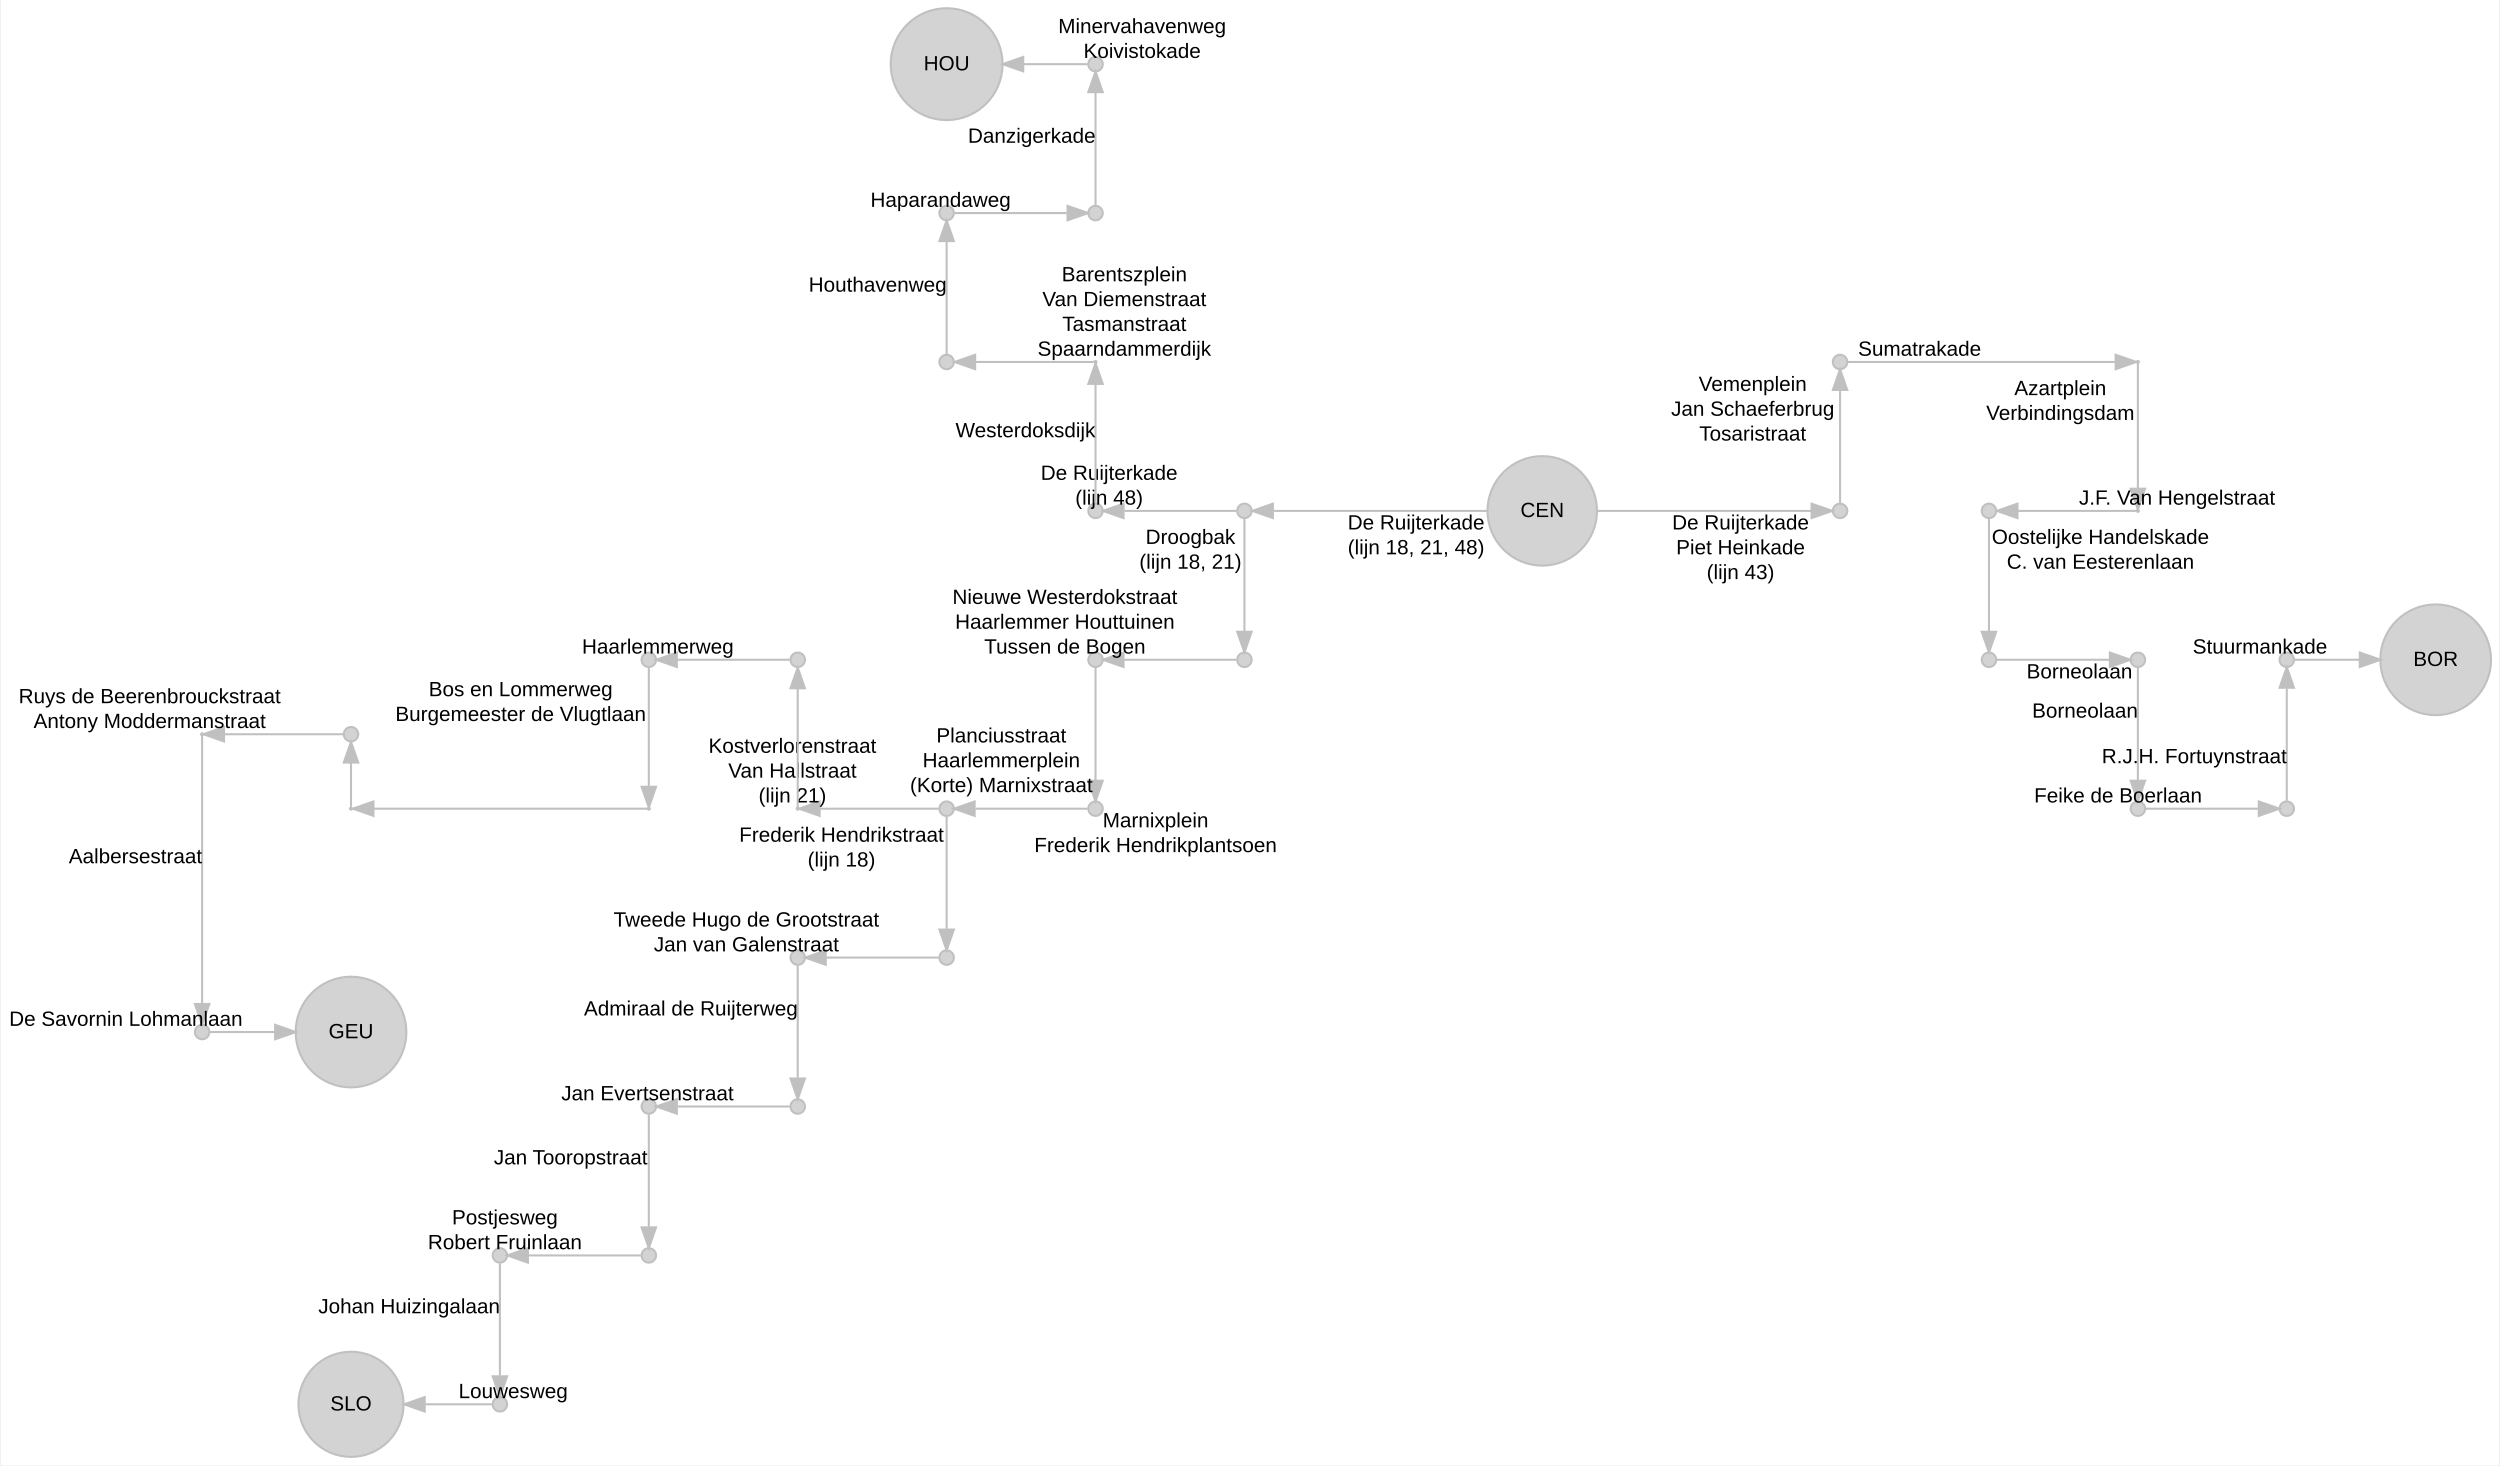
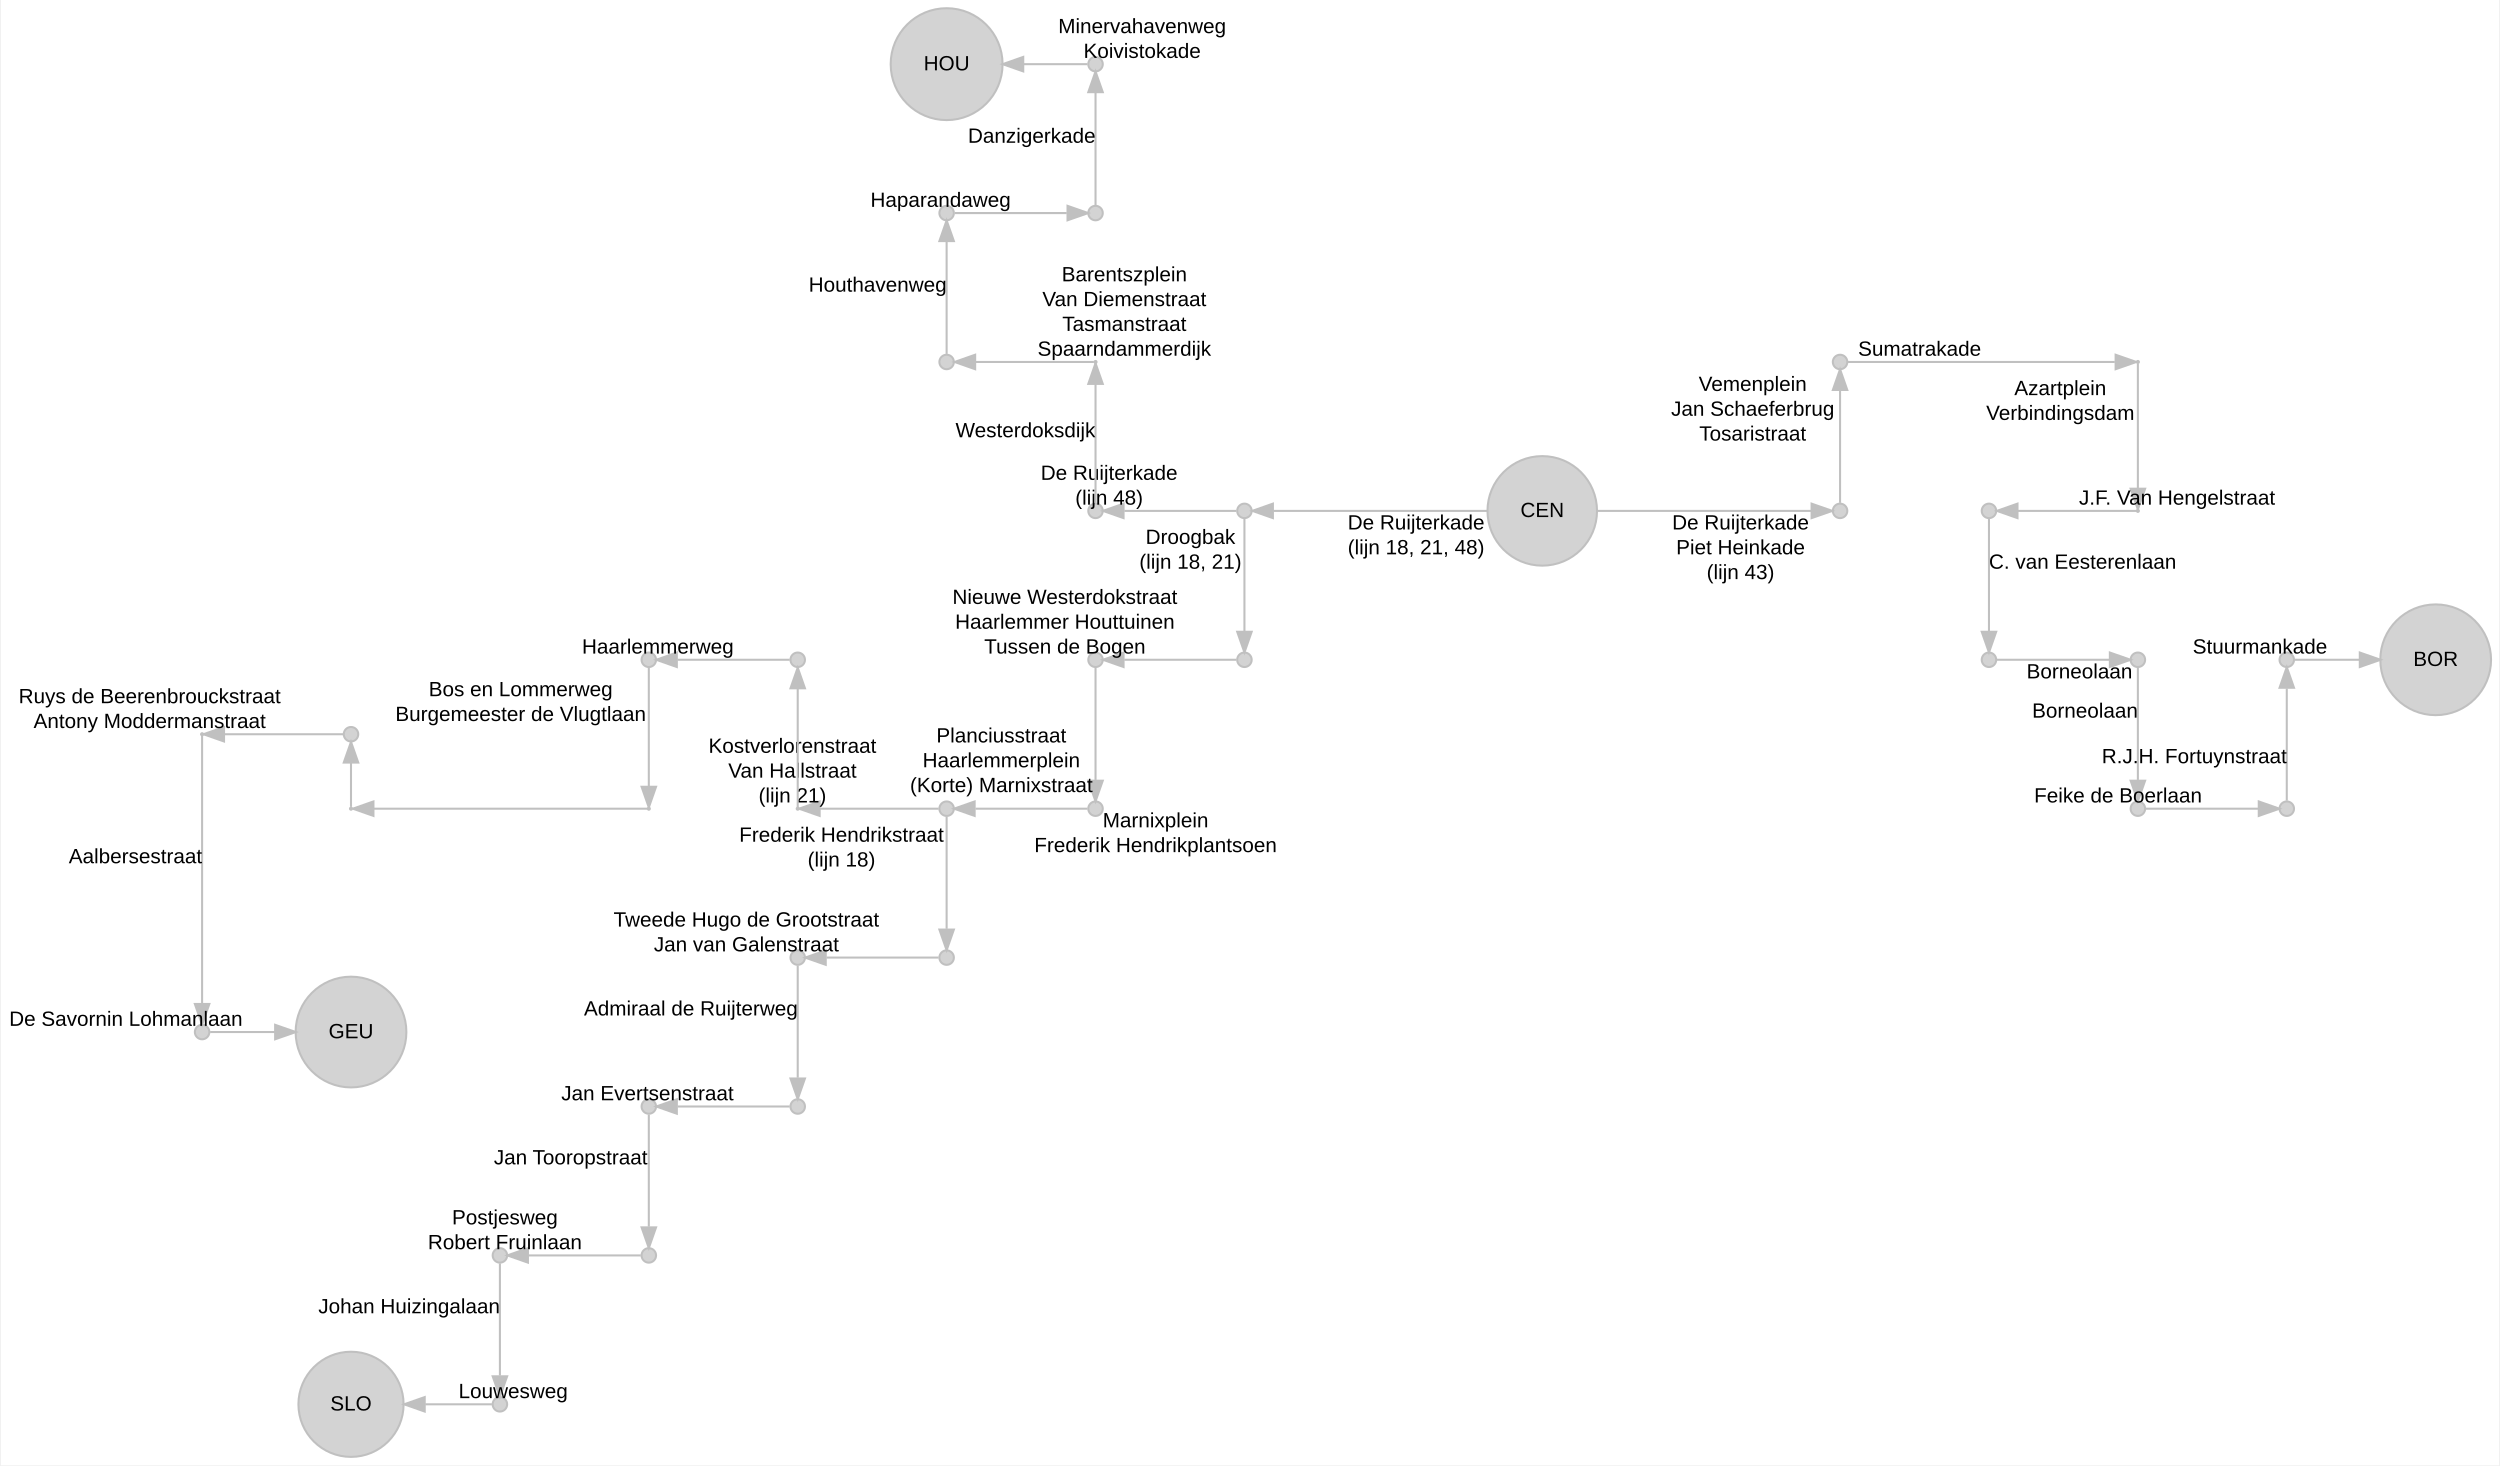
<svg xmlns="http://www.w3.org/2000/svg" width="1208pt" height="708pt" viewBox="0.00 0.00 1207.89 708.48">
  <g id="graph0" class="graph" transform="scale(1 1) rotate(0) translate(4 704.4843)">
    <polygon fill="#ffffff" stroke="transparent" points="-4,4 -4,-704.484 1203.89,-704.484 1203.89,4 -4,4" />
    <g id="node1" class="node">
      <ellipse fill="#d3d3d3" stroke="#c0c0c0" cx="741.256" cy="-457.461" rx="26.479" ry="26.479" />
      <text text-anchor="middle" x="741.256" y="-454.461" font-family="Arial" font-size="10.00" fill="#000000">CEN</text>
    </g>
    <g id="node2" class="node">
      <ellipse fill="#d3d3d3" stroke="#c0c0c0" cx="597.256" cy="-457.461" rx="3.5" ry="3.5" />
    </g>
    <g id="edge1" class="edge">
      <path fill="none" stroke="#c0c0c0" d="M714.844,-457.461C684.286,-457.461 635.115,-457.461 611.207,-457.461" />
      <polygon fill="#c0c0c0" stroke="#c0c0c0" points="611.02,-453.961 601.02,-457.461 611.02,-460.961 611.02,-453.961" />
      <text text-anchor="middle" x="680.251" y="-448.461" font-family="Arial" font-size="10.00" fill="#000000">De Ruijterkade </text>
      <text text-anchor="middle" x="680.251" y="-436.461" font-family="Arial" font-size="10.00" fill="#000000"> (lijn 18, 21, 48)</text>
    </g>
    <g id="node24" class="node">
      <ellipse fill="#d3d3d3" stroke="#c0c0c0" cx="885.256" cy="-457.461" rx="3.5" ry="3.5" />
    </g>
    <g id="edge23" class="edge">
      <path fill="none" stroke="#c0c0c0" d="M767.668,-457.461C798.226,-457.461 847.396,-457.461 871.304,-457.461" />
      <polygon fill="#c0c0c0" stroke="#c0c0c0" points="871.492,-460.961 881.492,-457.461 871.492,-453.961 871.492,-460.961" />
      <text text-anchor="middle" x="837.13" y="-448.461" font-family="Arial" font-size="10.00" fill="#000000">De Ruijterkade </text>
      <text text-anchor="middle" x="837.13" y="-436.461" font-family="Arial" font-size="10.00" fill="#000000"> Piet Heinkade  </text>
      <text text-anchor="middle" x="837.13" y="-424.461" font-family="Arial" font-size="10.00" fill="#000000"> (lijn 43)</text>
    </g>
    <g id="node3" class="node">
      <ellipse fill="#d3d3d3" stroke="#c0c0c0" cx="597.256" cy="-385.461" rx="3.5" ry="3.5" />
    </g>
    <g id="edge2" class="edge">
      <path fill="none" stroke="#c0c0c0" d="M597.256,-453.59C597.256,-443.534 597.256,-416.202 597.256,-399.37" />
      <polygon fill="#c0c0c0" stroke="#c0c0c0" points="600.756,-399.007 597.256,-389.007 593.756,-399.007 600.756,-399.007" />
      <text text-anchor="middle" x="571.143" y="-441.48" font-family="Arial" font-size="10.00" fill="#000000">Droogbak </text>
      <text text-anchor="middle" x="571.143" y="-429.48" font-family="Arial" font-size="10.00" fill="#000000"> (lijn 18, 21)</text>
    </g>
    <g id="node35" class="node">
      <ellipse fill="#d3d3d3" stroke="#c0c0c0" cx="525.256" cy="-457.461" rx="3.5" ry="3.5" />
    </g>
    <g id="edge34" class="edge">
      <path fill="none" stroke="#c0c0c0" d="M593.385,-457.461C583.33,-457.461 555.997,-457.461 539.165,-457.461" />
      <polygon fill="#c0c0c0" stroke="#c0c0c0" points="538.802,-453.961 528.802,-457.461 538.802,-460.961 538.802,-453.961" />
      <text text-anchor="middle" x="531.827" y="-472.461" font-family="Arial" font-size="10.00" fill="#000000">De Ruijterkade </text>
      <text text-anchor="middle" x="531.827" y="-460.461" font-family="Arial" font-size="10.00" fill="#000000"> (lijn 48)</text>
    </g>
    <g id="node4" class="node">
      <ellipse fill="#d3d3d3" stroke="#c0c0c0" cx="525.256" cy="-385.461" rx="3.5" ry="3.5" />
    </g>
    <g id="edge3" class="edge">
      <path fill="none" stroke="#c0c0c0" d="M593.385,-385.461C583.33,-385.461 555.997,-385.461 539.165,-385.461" />
      <polygon fill="#c0c0c0" stroke="#c0c0c0" points="538.802,-381.961 528.802,-385.461 538.802,-388.961 538.802,-381.961" />
      <text text-anchor="middle" x="510.435" y="-412.461" font-family="Arial" font-size="10.00" fill="#000000">Nieuwe Westerdokstraat </text>
      <text text-anchor="middle" x="510.435" y="-400.461" font-family="Arial" font-size="10.00" fill="#000000"> Haarlemmer Houttuinen </text>
      <text text-anchor="middle" x="510.435" y="-388.461" font-family="Arial" font-size="10.00" fill="#000000"> Tussen de Bogen</text>
    </g>
    <g id="node5" class="node">
      <ellipse fill="#d3d3d3" stroke="#c0c0c0" cx="525.256" cy="-313.461" rx="3.5" ry="3.5" />
    </g>
    <g id="edge4" class="edge">
      <path fill="none" stroke="#c0c0c0" d="M525.256,-381.59C525.256,-371.534 525.256,-344.202 525.256,-327.37" />
      <polygon fill="#c0c0c0" stroke="#c0c0c0" points="528.756,-327.007 525.256,-317.007 521.756,-327.007 528.756,-327.007" />
      <text text-anchor="middle" x="479.7" y="-345.48" font-family="Arial" font-size="10.00" fill="#000000">Planciusstraat </text>
      <text text-anchor="middle" x="479.7" y="-333.48" font-family="Arial" font-size="10.00" fill="#000000"> Haarlemmerplein </text>
      <text text-anchor="middle" x="479.7" y="-321.48" font-family="Arial" font-size="10.00" fill="#000000"> (Korte) Marnixstraat</text>
    </g>
    <g id="node6" class="node">
      <ellipse fill="#d3d3d3" stroke="#c0c0c0" cx="453.256" cy="-313.461" rx="3.5" ry="3.5" />
    </g>
    <g id="edge5" class="edge">
      <path fill="none" stroke="#c0c0c0" d="M521.385,-313.461C511.329,-313.461 483.997,-313.461 467.166,-313.461" />
      <polygon fill="#c0c0c0" stroke="#c0c0c0" points="466.802,-309.961 456.802,-313.461 466.802,-316.961 466.802,-309.961" />
      <text text-anchor="middle" x="554.284" y="-304.461" font-family="Arial" font-size="10.00" fill="#000000">Marnixplein </text>
      <text text-anchor="middle" x="554.284" y="-292.461" font-family="Arial" font-size="10.00" fill="#000000"> Frederik Hendrikplantsoen</text>
    </g>
    <g id="node7" class="node">
      <ellipse fill="#d3d3d3" stroke="#c0c0c0" cx="453.256" cy="-241.461" rx="3.5" ry="3.5" />
    </g>
    <g id="edge6" class="edge">
      <path fill="none" stroke="#c0c0c0" d="M453.256,-309.59C453.256,-299.534 453.256,-272.202 453.256,-255.37" />
      <polygon fill="#c0c0c0" stroke="#c0c0c0" points="456.756,-255.007 453.256,-245.007 449.756,-255.007 456.756,-255.007" />
      <text text-anchor="middle" x="402.421" y="-297.48" font-family="Arial" font-size="10.00" fill="#000000">Frederik Hendrikstraat </text>
      <text text-anchor="middle" x="402.421" y="-285.48" font-family="Arial" font-size="10.00" fill="#000000"> (lijn 18)</text>
    </g>
    <g id="node15" class="node">
      <ellipse fill="#d3d3d3" stroke="#c0c0c0" cx="381.256" cy="-313.461" rx=".5" ry=".5" />
    </g>
    <g id="edge14" class="edge">
      <path fill="none" stroke="#c0c0c0" d="M449.385,-313.461C438.65,-313.461 408.226,-313.461 391.908,-313.461" />
      <polygon fill="#c0c0c0" stroke="#c0c0c0" points="391.857,-309.961 381.857,-313.461 391.857,-316.961 391.857,-309.961" />
      <text text-anchor="middle" x="378.694" y="-340.461" font-family="Arial" font-size="10.00" fill="#000000">Kostverlorenstraat </text>
      <text text-anchor="middle" x="378.694" y="-328.461" font-family="Arial" font-size="10.00" fill="#000000"> Van Hallstraat </text>
      <text text-anchor="middle" x="378.694" y="-316.461" font-family="Arial" font-size="10.00" fill="#000000"> (lijn 21)</text>
    </g>
    <g id="node8" class="node">
      <ellipse fill="#d3d3d3" stroke="#c0c0c0" cx="381.256" cy="-241.461" rx="3.5" ry="3.5" />
    </g>
    <g id="edge7" class="edge">
      <path fill="none" stroke="#c0c0c0" d="M449.385,-241.461C439.329,-241.461 411.997,-241.461 395.166,-241.461" />
      <polygon fill="#c0c0c0" stroke="#c0c0c0" points="394.802,-237.961 384.802,-241.461 394.802,-244.961 394.802,-237.961" />
      <text text-anchor="middle" x="356.423" y="-256.461" font-family="Arial" font-size="10.00" fill="#000000">Tweede Hugo de Grootstraat </text>
      <text text-anchor="middle" x="356.423" y="-244.461" font-family="Arial" font-size="10.00" fill="#000000"> Jan van Galenstraat</text>
    </g>
    <g id="node9" class="node">
      <ellipse fill="#d3d3d3" stroke="#c0c0c0" cx="381.256" cy="-169.461" rx="3.5" ry="3.5" />
    </g>
    <g id="edge8" class="edge">
      <path fill="none" stroke="#c0c0c0" d="M381.256,-237.59C381.256,-227.535 381.256,-200.202 381.256,-183.37" />
      <polygon fill="#c0c0c0" stroke="#c0c0c0" points="384.756,-183.007 381.256,-173.007 377.756,-183.007 384.756,-183.007" />
      <text text-anchor="middle" x="329.587" y="-213.48" font-family="Arial" font-size="10.00" fill="#000000">Admiraal de Ruijterweg</text>
    </g>
    <g id="node10" class="node">
      <ellipse fill="#d3d3d3" stroke="#c0c0c0" cx="309.256" cy="-169.461" rx="3.5" ry="3.5" />
    </g>
    <g id="edge9" class="edge">
      <path fill="none" stroke="#c0c0c0" d="M377.385,-169.461C367.329,-169.461 339.997,-169.461 323.166,-169.461" />
      <polygon fill="#c0c0c0" stroke="#c0c0c0" points="322.802,-165.961 312.802,-169.461 322.802,-172.961 322.802,-165.961" />
      <text text-anchor="middle" x="308.597" y="-172.461" font-family="Arial" font-size="10.00" fill="#000000">Jan Evertsenstraat</text>
    </g>
    <g id="node11" class="node">
      <ellipse fill="#d3d3d3" stroke="#c0c0c0" cx="309.256" cy="-97.461" rx="3.5" ry="3.5" />
    </g>
    <g id="edge10" class="edge">
      <path fill="none" stroke="#c0c0c0" d="M309.256,-165.59C309.256,-155.535 309.256,-128.202 309.256,-111.37" />
      <polygon fill="#c0c0c0" stroke="#c0c0c0" points="312.756,-111.007 309.256,-101.007 305.756,-111.007 312.756,-111.007" />
      <text text-anchor="middle" x="271.468" y="-141.48" font-family="Arial" font-size="10.00" fill="#000000">Jan Tooropstraat</text>
    </g>
    <g id="node12" class="node">
      <ellipse fill="#d3d3d3" stroke="#c0c0c0" cx="237.256" cy="-97.461" rx="3.5" ry="3.5" />
    </g>
    <g id="edge11" class="edge">
      <path fill="none" stroke="#c0c0c0" d="M305.385,-97.461C295.329,-97.461 267.997,-97.461 251.166,-97.461" />
      <polygon fill="#c0c0c0" stroke="#c0c0c0" points="250.802,-93.961 240.802,-97.461 250.802,-100.961 250.802,-93.961" />
      <text text-anchor="middle" x="239.659" y="-112.461" font-family="Arial" font-size="10.00" fill="#000000">Postjesweg </text>
      <text text-anchor="middle" x="239.659" y="-100.461" font-family="Arial" font-size="10.00" fill="#000000"> Robert Fruinlaan</text>
    </g>
    <g id="node13" class="node">
      <ellipse fill="#d3d3d3" stroke="#c0c0c0" cx="237.256" cy="-25.461" rx="3.5" ry="3.5" />
    </g>
    <g id="edge12" class="edge">
      <path fill="none" stroke="#c0c0c0" d="M237.256,-93.59C237.256,-83.534 237.256,-56.202 237.256,-39.37" />
      <polygon fill="#c0c0c0" stroke="#c0c0c0" points="240.756,-39.007 237.256,-29.007 233.756,-39.007 240.756,-39.007" />
      <text text-anchor="middle" x="193.354" y="-69.48" font-family="Arial" font-size="10.00" fill="#000000">Johan Huizingalaan</text>
    </g>
    <g id="node14" class="node">
      <ellipse fill="#d3d3d3" stroke="#c0c0c0" cx="165.256" cy="-25.461" rx="25.422" ry="25.422" />
      <text text-anchor="middle" x="165.256" y="-22.461" font-family="Arial" font-size="10.00" fill="#000000">SLO</text>
    </g>
    <g id="edge13" class="edge">
      <path fill="none" stroke="#c0c0c0" d="M233.385,-25.461C227.116,-25.461 214.131,-25.461 201.162,-25.461" />
      <polygon fill="#c0c0c0" stroke="#c0c0c0" points="200.894,-21.961 190.894,-25.461 200.894,-28.961 200.894,-21.961" />
      <text text-anchor="middle" x="243.669" y="-28.461" font-family="Arial" font-size="10.00" fill="#000000">Louwesweg</text>
    </g>
    <g id="node16" class="node">
      <ellipse fill="#d3d3d3" stroke="#c0c0c0" cx="381.256" cy="-385.461" rx="3.5" ry="3.5" />
    </g>
    <g id="edge15" class="edge">
      <path fill="none" stroke="#c0c0c0" d="M381.256,-314.269C381.256,-319.795 381.256,-352.34 381.256,-371.459" />
      <polygon fill="#c0c0c0" stroke="#c0c0c0" points="377.756,-371.666 381.256,-381.666 384.756,-371.666 377.756,-371.666" />
    </g>
    <g id="node17" class="node">
      <ellipse fill="#d3d3d3" stroke="#c0c0c0" cx="309.256" cy="-385.461" rx="3.5" ry="3.5" />
    </g>
    <g id="edge16" class="edge">
      <path fill="none" stroke="#c0c0c0" d="M377.385,-385.461C367.329,-385.461 339.997,-385.461 323.166,-385.461" />
      <polygon fill="#c0c0c0" stroke="#c0c0c0" points="322.802,-381.961 312.802,-385.461 322.802,-388.961 322.802,-381.961" />
      <text text-anchor="middle" x="313.612" y="-388.461" font-family="Arial" font-size="10.00" fill="#000000">Haarlemmerweg</text>
    </g>
    <g id="node18" class="node">
      <ellipse fill="#d3d3d3" stroke="#c0c0c0" cx="309.256" cy="-313.461" rx=".5" ry=".5" />
    </g>
    <g id="edge17" class="edge">
      <path fill="none" stroke="#c0c0c0" d="M309.256,-381.59C309.256,-370.855 309.256,-340.431 309.256,-324.113" />
      <polygon fill="#c0c0c0" stroke="#c0c0c0" points="312.756,-324.062 309.256,-314.062 305.756,-324.062 312.756,-324.062" />
      <text text-anchor="middle" x="247.293" y="-367.851" font-family="Arial" font-size="10.00" fill="#000000">Bos en Lommerweg </text>
      <text text-anchor="middle" x="247.293" y="-355.851" font-family="Arial" font-size="10.00" fill="#000000"> Burgemeester de Vlugtlaan</text>
    </g>
    <g id="node19" class="node">
      <ellipse fill="#d3d3d3" stroke="#c0c0c0" cx="165.256" cy="-313.461" rx=".5" ry=".5" />
    </g>
    <g id="edge18" class="edge">
      <path fill="none" stroke="#c0c0c0" d="M308.614,-313.461C300.066,-313.461 208.528,-313.461 176.358,-313.461" />
      <polygon fill="#c0c0c0" stroke="#c0c0c0" points="176.106,-309.961 166.106,-313.461 176.106,-316.961 176.106,-309.961" />
    </g>
    <g id="node20" class="node">
      <ellipse fill="#d3d3d3" stroke="#c0c0c0" cx="165.256" cy="-349.461" rx="3.5" ry="3.5" />
    </g>
    <g id="edge19" class="edge">
      <path fill="none" stroke="#c0c0c0" d="M165.256,-314.351C165.256,-317.328 165.256,-327.236 165.256,-335.771" />
      <polygon fill="#c0c0c0" stroke="#c0c0c0" points="161.756,-335.777 165.256,-345.777 168.756,-335.777 161.756,-335.777" />
    </g>
    <g id="node21" class="node">
      <ellipse fill="#d3d3d3" stroke="#c0c0c0" cx="93.256" cy="-349.461" rx=".5" ry=".5" />
    </g>
    <g id="edge20" class="edge">
      <path fill="none" stroke="#c0c0c0" d="M161.385,-349.461C150.65,-349.461 120.226,-349.461 103.907,-349.461" />
      <polygon fill="#c0c0c0" stroke="#c0c0c0" points="103.857,-345.961 93.857,-349.461 103.857,-352.961 103.857,-345.961" />
      <text text-anchor="middle" x="67.907" y="-364.461" font-family="Arial" font-size="10.00" fill="#000000">Ruys de Beerenbrouckstraat </text>
      <text text-anchor="middle" x="67.907" y="-352.461" font-family="Arial" font-size="10.00" fill="#000000"> Antony Moddermanstraat</text>
    </g>
    <g id="node22" class="node">
      <ellipse fill="#d3d3d3" stroke="#c0c0c0" cx="93.256" cy="-205.461" rx="3.5" ry="3.5" />
    </g>
    <g id="edge21" class="edge">
      <path fill="none" stroke="#c0c0c0" d="M93.256,-348.819C93.256,-340.507 93.256,-253.718 93.256,-219.357" />
      <polygon fill="#c0c0c0" stroke="#c0c0c0" points="96.756,-219.027 93.256,-209.027 89.756,-219.027 96.756,-219.027" />
      <text text-anchor="middle" x="61.027" y="-287.088" font-family="Arial" font-size="10.00" fill="#000000">Aalbersestraat</text>
    </g>
    <g id="node23" class="node">
      <ellipse fill="#d3d3d3" stroke="#c0c0c0" cx="165.256" cy="-205.461" rx="26.77" ry="26.77" />
      <text text-anchor="middle" x="165.256" y="-202.461" font-family="Arial" font-size="10.00" fill="#000000">GEU</text>
    </g>
    <g id="edge22" class="edge">
      <path fill="none" stroke="#c0c0c0" d="M97.127,-205.461C103.258,-205.461 115.811,-205.461 128.491,-205.461" />
      <polygon fill="#c0c0c0" stroke="#c0c0c0" points="128.567,-208.961 138.567,-205.461 128.567,-201.961 128.567,-208.961" />
      <text text-anchor="middle" x="56.404" y="-208.461" font-family="Arial" font-size="10.00" fill="#000000">De Savornin Lohmanlaan</text>
    </g>
    <g id="node25" class="node">
      <ellipse fill="#d3d3d3" stroke="#c0c0c0" cx="885.256" cy="-529.461" rx="3.5" ry="3.5" />
    </g>
    <g id="edge24" class="edge">
      <path fill="none" stroke="#c0c0c0" d="M885.256,-461.332C885.256,-471.387 885.256,-498.72 885.256,-515.551" />
      <polygon fill="#c0c0c0" stroke="#c0c0c0" points="881.756,-515.915 885.256,-525.915 888.756,-515.915 881.756,-515.915" />
      <text text-anchor="middle" x="843.019" y="-515.442" font-family="Arial" font-size="10.00" fill="#000000">Vemenplein </text>
      <text text-anchor="middle" x="843.019" y="-503.442" font-family="Arial" font-size="10.00" fill="#000000"> Jan Schaeferbrug </text>
      <text text-anchor="middle" x="843.019" y="-491.442" font-family="Arial" font-size="10.00" fill="#000000"> Tosaristraat</text>
    </g>
    <g id="node26" class="node">
      <ellipse fill="#d3d3d3" stroke="#c0c0c0" cx="1029.256" cy="-529.461" rx=".5" ry=".5" />
    </g>
    <g id="edge25" class="edge">
      <path fill="none" stroke="#c0c0c0" d="M888.815,-529.461C906.813,-529.461 988.113,-529.461 1018.101,-529.461" />
      <polygon fill="#c0c0c0" stroke="#c0c0c0" points="1018.498,-532.961 1028.498,-529.461 1018.498,-525.961 1018.498,-532.961" />
      <text text-anchor="middle" x="923.728" y="-532.461" font-family="Arial" font-size="10.00" fill="#000000">Sumatrakade</text>
    </g>
    <g id="node27" class="node">
      <ellipse fill="#d3d3d3" stroke="#c0c0c0" cx="1029.256" cy="-457.461" rx=".5" ry=".5" />
    </g>
    <g id="edge26" class="edge">
      <path fill="none" stroke="#c0c0c0" d="M1029.256,-528.652C1029.256,-522.801 1029.256,-486.649 1029.256,-468.228" />
      <polygon fill="#c0c0c0" stroke="#c0c0c0" points="1032.756,-468.173 1029.256,-458.173 1025.756,-468.173 1032.756,-468.173" />
      <text text-anchor="middle" x="991.748" y="-513.44" font-family="Arial" font-size="10.00" fill="#000000">Azartplein </text>
      <text text-anchor="middle" x="991.748" y="-501.44" font-family="Arial" font-size="10.00" fill="#000000"> Verbindingsdam</text>
    </g>
    <g id="node28" class="node">
      <ellipse fill="#d3d3d3" stroke="#c0c0c0" cx="957.256" cy="-457.461" rx="3.5" ry="3.5" />
    </g>
    <g id="edge27" class="edge">
      <path fill="none" stroke="#c0c0c0" d="M1028.447,-457.461C1022.922,-457.461 990.377,-457.461 971.257,-457.461" />
      <polygon fill="#c0c0c0" stroke="#c0c0c0" points="971.051,-453.961 961.051,-457.461 971.051,-460.961 971.051,-453.961" />
      <text text-anchor="middle" x="1048.198" y="-460.461" font-family="Arial" font-size="10.00" fill="#000000">J.F. Van Hengelstraat</text>
    </g>
    <g id="node29" class="node">
      <ellipse fill="#d3d3d3" stroke="#c0c0c0" cx="957.256" cy="-385.461" rx="3.5" ry="3.5" />
    </g>
    <g id="edge28" class="edge">
      <path fill="none" stroke="#c0c0c0" d="M957.256,-453.59C957.256,-443.534 957.256,-416.202 957.256,-399.37" />
      <polygon fill="#c0c0c0" stroke="#c0c0c0" points="960.756,-399.007 957.256,-389.007 953.756,-399.007 960.756,-399.007" />
-       <text text-anchor="middle" x="1011.156" y="-441.48" font-family="Arial" font-size="10.00" fill="#000000">Oostelijke Handelskade </text>
-       <text text-anchor="middle" x="1011.156" y="-429.48" font-family="Arial" font-size="10.00" fill="#000000"> C. van Eesterenlaan</text>
+       <text text-anchor="middle" x="1002.547" y="-429.48" font-family="Arial" font-size="10.00" fill="#000000">C. van Eesterenlaan</text>
    </g>
    <g id="node30" class="node">
      <ellipse fill="#d3d3d3" stroke="#c0c0c0" cx="1029.256" cy="-385.461" rx="3.5" ry="3.5" />
    </g>
    <g id="edge29" class="edge">
      <path fill="none" stroke="#c0c0c0" d="M961.127,-385.461C971.182,-385.461 998.515,-385.461 1015.346,-385.461" />
      <polygon fill="#c0c0c0" stroke="#c0c0c0" points="1015.71,-388.961 1025.71,-385.461 1015.71,-381.961 1015.71,-388.961" />
      <text text-anchor="middle" x="1001.019" y="-376.461" font-family="Arial" font-size="10.00" fill="#000000">Borneolaan</text>
    </g>
    <g id="node31" class="node">
      <ellipse fill="#d3d3d3" stroke="#c0c0c0" cx="1029.256" cy="-313.461" rx="3.5" ry="3.5" />
    </g>
    <g id="edge30" class="edge">
      <path fill="none" stroke="#c0c0c0" d="M1029.256,-381.59C1029.256,-371.534 1029.256,-344.202 1029.256,-327.37" />
      <polygon fill="#c0c0c0" stroke="#c0c0c0" points="1032.756,-327.007 1029.256,-317.007 1025.756,-327.007 1032.756,-327.007" />
      <text text-anchor="middle" x="1003.691" y="-357.48" font-family="Arial" font-size="10.00" fill="#000000">Borneolaan</text>
    </g>
    <g id="node32" class="node">
      <ellipse fill="#d3d3d3" stroke="#c0c0c0" cx="1101.256" cy="-313.461" rx="3.5" ry="3.5" />
    </g>
    <g id="edge31" class="edge">
      <path fill="none" stroke="#c0c0c0" d="M1033.127,-313.461C1043.182,-313.461 1070.515,-313.461 1087.346,-313.461" />
      <polygon fill="#c0c0c0" stroke="#c0c0c0" points="1087.71,-316.961 1097.71,-313.461 1087.71,-309.961 1087.71,-316.961" />
      <text text-anchor="middle" x="1019.669" y="-316.461" font-family="Arial" font-size="10.00" fill="#000000">Feike de Boerlaan</text>
    </g>
    <g id="node33" class="node">
      <ellipse fill="#d3d3d3" stroke="#c0c0c0" cx="1101.256" cy="-385.461" rx="3.5" ry="3.5" />
    </g>
    <g id="edge32" class="edge">
      <path fill="none" stroke="#c0c0c0" d="M1101.256,-317.332C1101.256,-327.387 1101.256,-354.72 1101.256,-371.551" />
      <polygon fill="#c0c0c0" stroke="#c0c0c0" points="1097.756,-371.915 1101.256,-381.915 1104.756,-371.915 1097.756,-371.915" />
      <text text-anchor="middle" x="1056.529" y="-335.442" font-family="Arial" font-size="10.00" fill="#000000">R.J.H. Fortuynstraat</text>
    </g>
    <g id="node34" class="node">
      <ellipse fill="#d3d3d3" stroke="#c0c0c0" cx="1173.256" cy="-385.461" rx="26.77" ry="26.77" />
      <text text-anchor="middle" x="1173.256" y="-382.461" font-family="Arial" font-size="10.00" fill="#000000">BOR</text>
    </g>
    <g id="edge33" class="edge">
      <path fill="none" stroke="#c0c0c0" d="M1105.127,-385.461C1111.258,-385.461 1123.811,-385.461 1136.491,-385.461" />
      <polygon fill="#c0c0c0" stroke="#c0c0c0" points="1136.567,-388.961 1146.567,-385.461 1136.567,-381.961 1136.567,-388.961" />
      <text text-anchor="middle" x="1088.3" y="-388.461" font-family="Arial" font-size="10.00" fill="#000000">Stuurmankade</text>
    </g>
    <g id="node36" class="node">
      <ellipse fill="#d3d3d3" stroke="#c0c0c0" cx="525.256" cy="-529.461" rx=".5" ry=".5" />
    </g>
    <g id="edge35" class="edge">
      <path fill="none" stroke="#c0c0c0" d="M525.256,-461.332C525.256,-472.066 525.256,-502.491 525.256,-518.809" />
      <polygon fill="#c0c0c0" stroke="#c0c0c0" points="521.756,-518.86 525.256,-528.86 528.756,-518.86 521.756,-518.86" />
      <text text-anchor="middle" x="491.366" y="-493.07" font-family="Arial" font-size="10.00" fill="#000000">Westerdoksdijk</text>
    </g>
    <g id="node37" class="node">
      <ellipse fill="#d3d3d3" stroke="#c0c0c0" cx="453.256" cy="-529.461" rx="3.5" ry="3.5" />
    </g>
    <g id="edge36" class="edge">
      <path fill="none" stroke="#c0c0c0" d="M524.447,-529.461C518.922,-529.461 486.377,-529.461 467.257,-529.461" />
      <polygon fill="#c0c0c0" stroke="#c0c0c0" points="467.051,-525.961 457.051,-529.461 467.051,-532.961 467.051,-525.961" />
      <text text-anchor="middle" x="539.189" y="-568.461" font-family="Arial" font-size="10.00" fill="#000000">Barentszplein </text>
      <text text-anchor="middle" x="539.189" y="-556.461" font-family="Arial" font-size="10.00" fill="#000000"> Van Diemenstraat </text>
      <text text-anchor="middle" x="539.189" y="-544.461" font-family="Arial" font-size="10.00" fill="#000000"> Tasmanstraat </text>
      <text text-anchor="middle" x="539.189" y="-532.461" font-family="Arial" font-size="10.00" fill="#000000"> Spaarndammerdijk</text>
    </g>
    <g id="node38" class="node">
      <ellipse fill="#d3d3d3" stroke="#c0c0c0" cx="453.256" cy="-601.461" rx="3.5" ry="3.5" />
    </g>
    <g id="edge37" class="edge">
      <path fill="none" stroke="#c0c0c0" d="M453.256,-533.332C453.256,-543.387 453.256,-570.72 453.256,-587.551" />
      <polygon fill="#c0c0c0" stroke="#c0c0c0" points="449.756,-587.915 453.256,-597.915 456.756,-587.915 449.756,-587.915" />
      <text text-anchor="middle" x="419.911" y="-563.442" font-family="Arial" font-size="10.00" fill="#000000">Houthavenweg</text>
    </g>
    <g id="node39" class="node">
      <ellipse fill="#d3d3d3" stroke="#c0c0c0" cx="525.256" cy="-601.461" rx="3.5" ry="3.5" />
    </g>
    <g id="edge38" class="edge">
      <path fill="none" stroke="#c0c0c0" d="M457.127,-601.461C467.182,-601.461 494.515,-601.461 511.346,-601.461" />
      <polygon fill="#c0c0c0" stroke="#c0c0c0" points="511.71,-604.961 521.71,-601.461 511.71,-597.961 511.71,-604.961" />
      <text text-anchor="middle" x="450.337" y="-604.461" font-family="Arial" font-size="10.00" fill="#000000">Haparandaweg</text>
    </g>
    <g id="node40" class="node">
      <ellipse fill="#d3d3d3" stroke="#c0c0c0" cx="525.256" cy="-673.461" rx="3.5" ry="3.5" />
    </g>
    <g id="edge39" class="edge">
      <path fill="none" stroke="#c0c0c0" d="M525.256,-605.332C525.256,-615.387 525.256,-642.72 525.256,-659.551" />
      <polygon fill="#c0c0c0" stroke="#c0c0c0" points="521.756,-659.915 525.256,-669.915 528.756,-659.915 521.756,-659.915" />
      <text text-anchor="middle" x="494.416" y="-635.442" font-family="Arial" font-size="10.00" fill="#000000">Danzigerkade</text>
    </g>
    <g id="node41" class="node">
      <ellipse fill="#d3d3d3" stroke="#c0c0c0" cx="453.256" cy="-673.461" rx="27.047" ry="27.047" />
      <text text-anchor="middle" x="453.256" y="-670.461" font-family="Arial" font-size="10.00" fill="#000000">HOU</text>
    </g>
    <g id="edge40" class="edge">
      <path fill="none" stroke="#c0c0c0" d="M521.385,-673.461C515.3,-673.461 502.889,-673.461 490.307,-673.461" />
      <polygon fill="#c0c0c0" stroke="#c0c0c0" points="490.296,-669.961 480.296,-673.461 490.296,-676.961 490.296,-669.961" />
      <text text-anchor="middle" x="547.799" y="-688.461" font-family="Arial" font-size="10.00" fill="#000000">Minervahavenweg </text>
      <text text-anchor="middle" x="547.799" y="-676.461" font-family="Arial" font-size="10.00" fill="#000000"> Koivistokade</text>
    </g>
  </g>
</svg>
